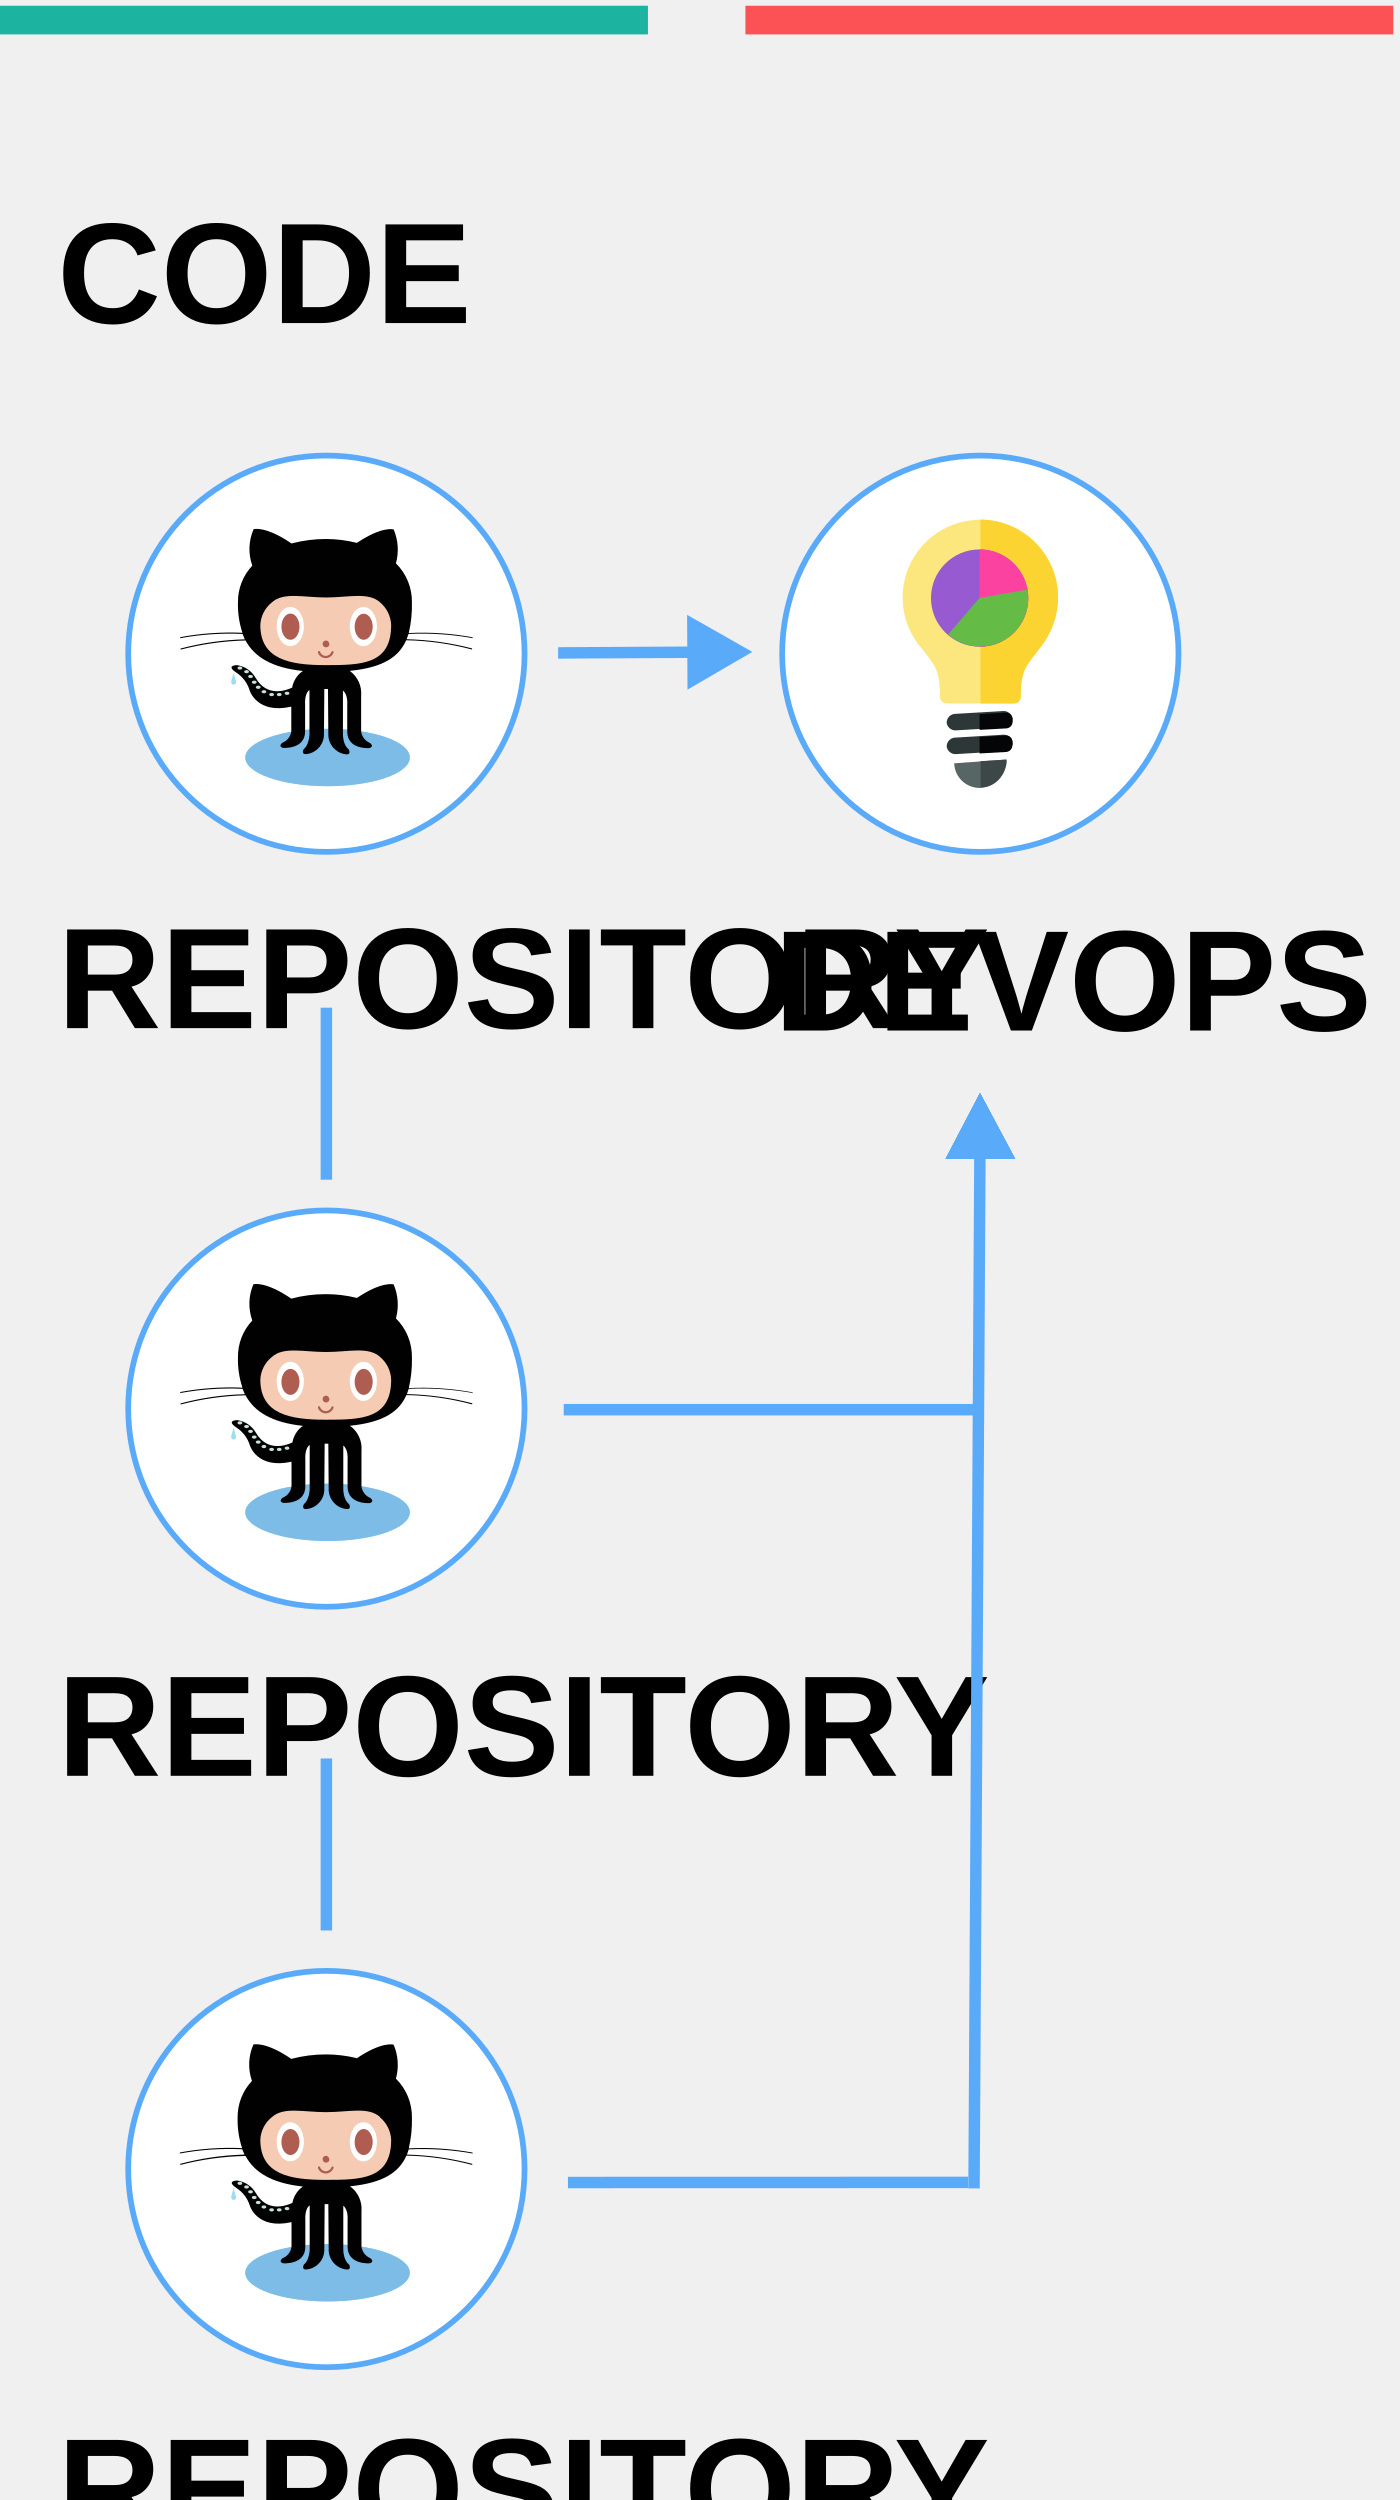
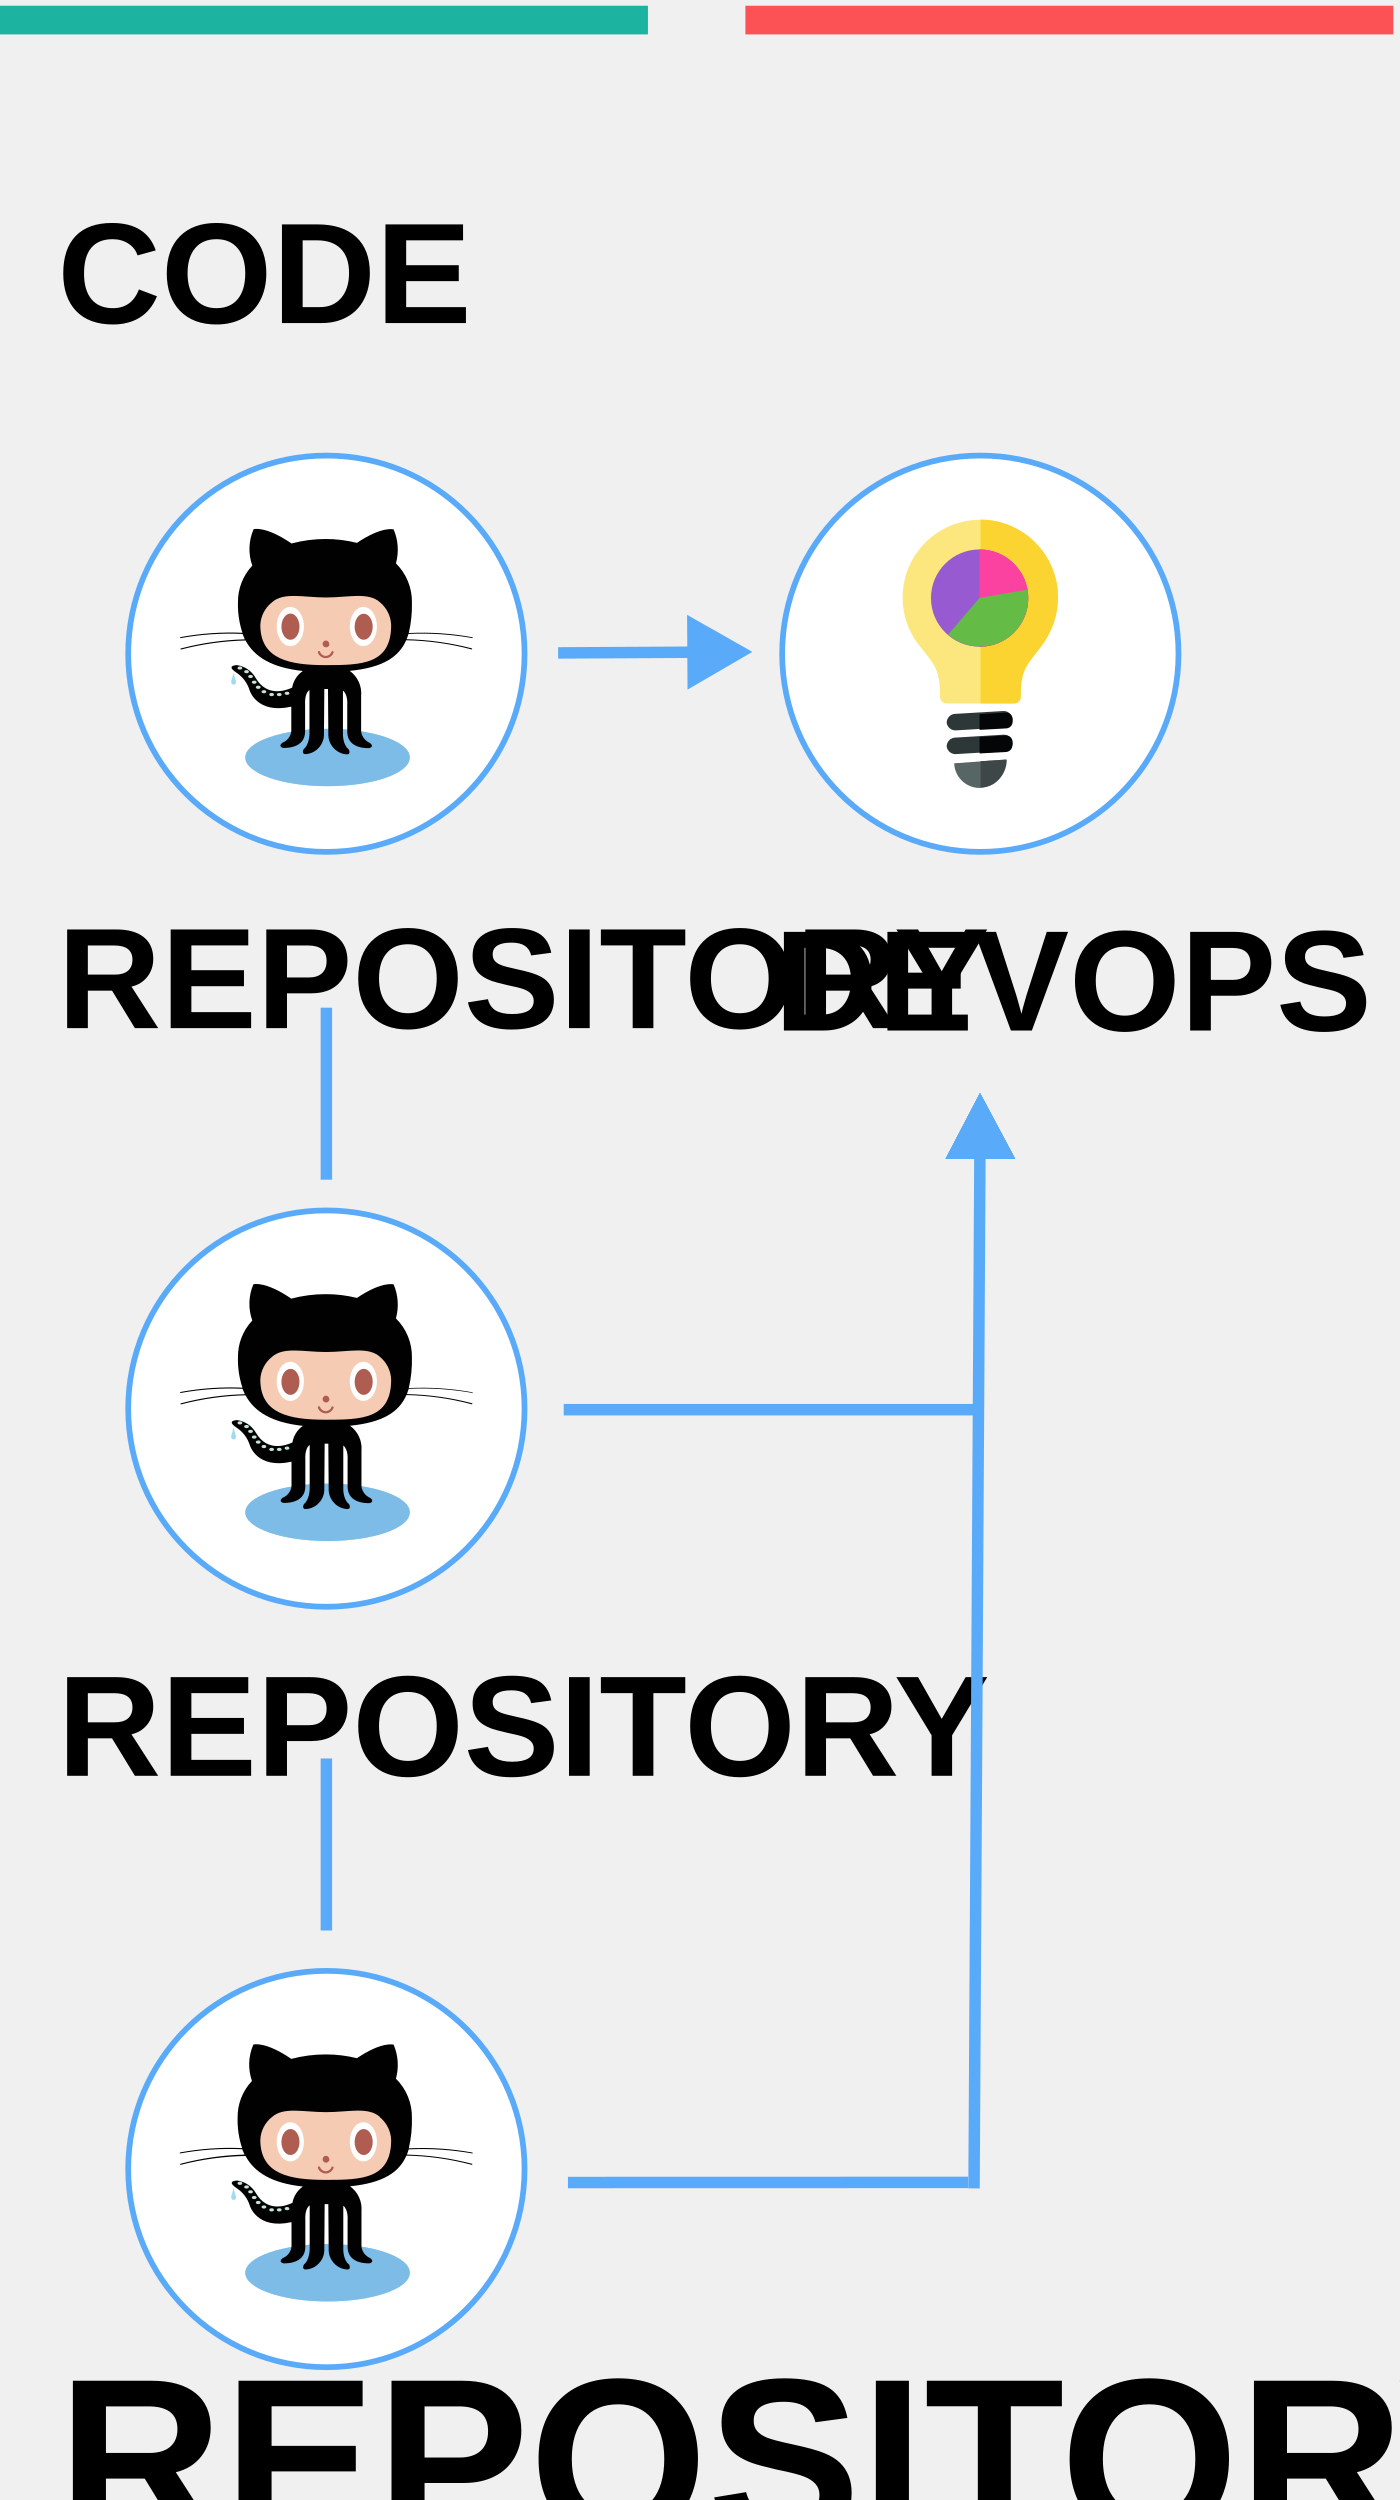
<svg xmlns="http://www.w3.org/2000/svg" width="244px" height="436px" viewBox="0 0 244 436" version="1.1">
  <g id="Page-1" stroke="none" stroke-width="1" fill="none" fill-rule="evenodd">
    <g id="shuyuhi" transform="translate(0, 1)">
      <rect id="svg_8" fill="#1CB3A0" fill-rule="nonzero" x="0" y="0" width="113" height="5" />
      <path d="M56.92,204.74 L56.92,174.74" id="svg_18" stroke="#5AAAFA" stroke-width="2" />
      <g id="svg_19" transform="translate(97, 106)">
        <g id="svg_20">
          <path d="M24.82,6.74 L0.34,6.87" id="svg_21" stroke="#5AAAFA" stroke-width="2" />
          <g id="svg_22" transform="translate(22, 0)" fill="#5AAAFA" fill-rule="nonzero">
            <polygon id="svg_23" points="0.83 0.23 12.21 6.69 0.9 13.27" />
          </g>
        </g>
      </g>
      <path d="M56.92,335.68 L56.92,305.68" id="svg_171" stroke="#5AAAFA" stroke-width="2" />
      <g id="svg_210" transform="translate(98, 244)" stroke="#5AAAFA" stroke-width="2">
        <g id="svg_211">
          <path d="M71.9,0.85 L0.31,0.85" id="svg_212" />
        </g>
      </g>
      <rect id="svg_318" fill="#FC5255" fill-rule="nonzero" x="130" y="0" width="113" height="5" />
      <g id="svg_363" transform="translate(164, 189)" fill="#5AAAFA" fill-rule="nonzero">
        <g id="svg_365">
          <polygon id="e1_366" points="13.04 12.102 6.91 0.626 0.91 12.102" />
        </g>
      </g>
      <g id="svg_363" transform="translate(164, 189)" fill="#5AAAFA" fill-rule="nonzero">
        <g id="svg_365">
          <polygon id="e1_366" points="13.04 12.102 6.91 0.626 0.91 12.102" />
        </g>
      </g>
      <g id="svg_363" transform="translate(164, 189)" fill="#5AAAFA" fill-rule="nonzero">
        <g id="svg_365">
          <polygon id="e1_366" points="13.04 12.102 6.91 0.626 0.91 12.102" />
        </g>
      </g>
      <g id="svg_363" transform="translate(164, 189)" fill="#5AAAFA" fill-rule="nonzero">
        <g id="svg_365">
          <polygon id="e1_366" points="13.04 12.102 6.91 0.626 0.91 12.102" />
        </g>
      </g>
      <g id="svg_363" transform="translate(164, 189)" fill="#5AAAFA" fill-rule="nonzero">
        <g id="svg_365">
          <polygon id="e1_366" points="13.04 12.102 6.91 0.626 0.91 12.102" />
        </g>
      </g>
      <g id="Group" transform="translate(10, 30)" fill="#000000" font-family="Arial-BoldMT, Arial" font-size="25" font-weight="bold">
        <text id="headerSVG.code" fill="#000000" font-family="Arial-BoldMT, Arial" font-size="25" font-weight="bold">
          <tspan x="0" y="25.34">CODE</tspan>
        </text>
      </g>
      <g id="Group" transform="translate(135, 30)" fill="#000000" width="200" height="50" font-family="Arial-BoldMT, Arial" font-size="25" font-weight="bold">
        <text id="headerSVG.learn" fill="#000000" font-family="Arial-BoldMT, Arial" font-size="25" font-weight="bold">
          <tspan x="129.79" y="24.52">LEARN</tspan>
        </text>
      </g>
      <g id="Group" transform="translate(10, 164)" fill="#000000" width="200" height="50" font-family="Arial-BoldMT, Arial" font-size="25" font-weight="bold">
        <text id="headerSVG.repository1">
          <tspan x="0.04" y="14.3">REPOSITORY</tspan>
        </text>
      </g>
      <g id="Group" transform="translate(10, 294)" fill="#000000" width="200" height="50" font-family="Arial-BoldMT, Arial" font-size="25" font-weight="bold">
        <text id="headerSVG.repository2">
          <tspan x="0.04" y="14.7">REPOSITORY</tspan>
        </text>
      </g>
-       <g id="Group" transform="translate(10, 427)" fill="#000000" width="200" height="50" font-family="Arial-BoldMT, Arial" font-size="25" font-weight="bold">
-         <text id="headerSVG.repository3" class="st14 st15">
+       <g id="Group" transform="translate(10, 427)" fill="#000000" width="400" height="150" font-family="Arial-BoldMT, Arial" font-size="40" font-weight="bold">
+         <text id="headerSVG.repository3" class="st14 st15" width="300" height="100" font-size="40">
          <tspan x="0.04" y="14.72" width="300" height="100">REPOSITORY</tspan>
        </text>
      </g>
      <g id="Group" transform="translate(135, 164)" fill="#000000" width="200" height="50" font-family="Arial-BoldMT, Arial" font-size="25" font-weight="bold">
        <text id="headerSVG.devops">
          <tspan x="0.04" y="14.72">DEVOPS</tspan>
        </text>
      </g>
      <g id="Group" transform="translate(135, 180)" fill="#000000" width="200" height="50" font-family="Arial-BoldMT, Arial" font-size="25" font-weight="bold">
        <text id="headerSVG.insights">
          <tspan x="136.79" y="184.92">INSIGHTS</tspan>
        </text>
      </g>
      <path d="M99.05,379.63 L168.85,379.61" id="e2_line" stroke="#5AAAFA" stroke-width="2" />
      <path d="M170.94,192.73 L169.87,380.66" id="e3_line" stroke="#5AAAFA" stroke-width="2" />
      <circle id="svg_4-2" stroke="#5AAAFA" fill="#FFFFFF" fill-rule="nonzero" cx="170.97" cy="113.01" r="34.56" />
      <path d="M175.28,125.86 L166.67,126.38 C165.895,126.4 165.225,125.845 165.1,125.08 L165.1,125.08 C165.081,124.302 165.641,123.63 166.41,123.51 L175,123 C175.775,122.98 176.445,123.535 176.57,124.3 L176.57,124.3 C176.637,124.645 176.564,125.002 176.367,125.293 C176.17,125.584 175.865,125.785 175.52,125.85 L175.28,125.86 Z" id="svg_342" fill="#2E3737" fill-rule="nonzero" />
      <path d="M175.28,130 L166.67,130.52 C165.895,130.54 165.225,129.985 165.1,129.22 L165.1,129.22 C165.081,128.442 165.641,127.77 166.41,127.65 L175.01,127.13 C175.788,127.111 176.46,127.671 176.58,128.44 L176.58,128.44 C176.717,129.139 176.274,129.821 175.58,129.98 L175.28,130 Z" id="svg_343" fill="#2E3737" fill-rule="nonzero" />
      <g id="svg_344" transform="translate(166, 131)" fill="#586565" fill-rule="nonzero">
        <path d="M0.41,1.12 L0.41,1.12 C0.491,3.511 2.447,5.411 4.84,5.42 C7.415,5.312 9.439,3.178 9.41,0.6 L9.41,0.47 L0.41,1.12 Z" id="svg_345" />
      </g>
      <g id="svg_346" transform="translate(157, 89)" fill="#FCE77F" fill-rule="nonzero">
        <path d="M27.53,14.17 C27.516,8.142 23.524,2.846 17.733,1.173 C11.941,-0.499 5.74,1.852 2.515,6.945 C-0.711,12.038 -0.187,18.649 3.8,23.17 C5.89,25.9 6.93,26.69 6.93,31.25 L6.93,31.51 C6.927,31.82 7.048,32.119 7.266,32.34 C7.483,32.562 7.78,32.687 8.09,32.69 L19.71,32.69 C20.356,32.69 20.88,32.166 20.88,31.52 L20.88,31.52 L20.88,31.26 C20.88,26.57 22.06,25.92 24.4,22.79 L24.4,22.79 C26.405,20.363 27.51,17.318 27.53,14.17 L27.53,14.17 Z" id="svg_347" />
        <path d="M24.4,22.75 L24.53,22.48 C24.53,22.61 24.53,22.75 24.4,22.75 Z" id="svg_348" />
      </g>
      <path d="M184.53,103.17 C184.492,95.709 178.461,89.665 171,89.61 L171,121.69 L176.87,121.69 C177.516,121.69 178.04,121.166 178.04,120.52 L178.04,120.52 L178.04,120.26 C178.04,115.57 179.22,114.91 181.56,111.79 L181.56,111.79 C183.467,109.319 184.51,106.291 184.53,103.17 Z" id="svg_349" fill="#FCD432" fill-rule="nonzero" />
      <path d="M176.58,128.86 L176.58,128.34 C176.572,128.048 176.449,127.772 176.237,127.571 C176.025,127.37 175.742,127.262 175.45,127.27 L175.28,127.27 L170.84,127.53 L170.84,130.4 L175.54,130.14 C176.165,130.062 176.611,129.496 176.54,128.87 L176.58,128.86 Z" id="svg_350" fill="#030506" fill-rule="nonzero" />
      <path d="M176.58,124.69 L176.58,124.29 C176.527,123.69 176.001,123.244 175.4,123.29 L175.28,123.29 L170.84,123.55 L170.84,126.29 L175.54,126.03 C176.178,125.972 176.648,125.408 176.59,124.77 C176.59,124.77 176.58,124.72 176.58,124.69 Z" id="svg_351" fill="#030506" fill-rule="nonzero" />
      <path d="M175.54,131.47 L171.01,131.75 L171.01,136.31 C173.49,136.44 175.58,134.09 175.58,131.49 L175.54,131.47 Z" id="svg_352" fill="#3D4747" fill-rule="nonzero" />
      <circle id="svg_353" fill="#975AD1" fill-rule="nonzero" cx="170.84" cy="103.3" r="8.48" />
      <path d="M170.84,94.82 L170.84,111.82 C175.534,111.82 179.34,108.014 179.34,103.32 C179.34,98.626 175.534,94.82 170.84,94.82 Z" id="svg_354" fill="#FC42A0" fill-rule="nonzero" />
      <path d="M177.36,108.75 C178.969,106.83 179.64,104.294 179.19,101.83 L170.84,103.27 L165.36,109.66 C167.062,111.144 169.286,111.888 171.539,111.727 C173.792,111.565 175.887,110.512 177.36,108.8 L177.36,108.75 Z" id="svg_355" fill="#64BC46" fill-rule="nonzero" />
      <circle id="svg_4" stroke="#5AAAFA" fill="#FFFFFF" fill-rule="nonzero" cx="56.92" cy="113.01" r="34.56" />
      <path d="M71.47,131.11 C71.47,133.88 65.04,136.11 57.12,136.11 C49.2,136.11 42.78,133.86 42.78,131.11 C42.78,128.36 49.2,126.11 57.12,126.11 C65.04,126.11 71.47,128.33 71.47,131.11 Z" id="Path" fill="#9EDCF2" fill-rule="nonzero" />
      <path d="M71.47,131.11 C71.47,133.88 65.04,136.11 57.12,136.11 C49.2,136.11 42.78,133.86 42.78,131.11 C42.78,128.36 49.2,126.11 57.12,126.11 C65.04,126.11 71.47,128.33 71.47,131.11 Z" id="Path" fill="#7DBCE7" fill-rule="nonzero" />
      <path d="M40.74,116.36 L40.32,117.8 C40.257,118.076 40.426,118.351 40.7,118.42 C40.855,118.421 41.001,118.344 41.089,118.216 C41.177,118.088 41.196,117.925 41.14,117.78 L40.74,116.36 L40.74,116.36 Z" id="Path" fill="#9EDCF2" fill-rule="nonzero" />
      <path d="M82.42,110.32 L82.42,110.14 C78.751,109.464 75.016,109.216 71.29,109.4 C71.698,107.661 71.883,105.876 71.84,104.09 C71.886,101.524 70.877,99.052 69.05,97.25 C69.595,95.289 69.453,93.2 68.65,91.33 C68.65,91.33 66.65,90.71 62.25,93.68 C60.481,93.233 58.664,93.005 56.84,93 C54.815,92.999 52.798,93.261 50.84,93.78 C46.25,90.65 44.23,91.29 44.23,91.29 C43.348,93.304 43.266,95.578 44,97.65 C42.363,99.383 41.466,101.686 41.5,104.07 C41.451,105.865 41.715,107.655 42.28,109.36 C38.646,109.201 35.006,109.456 31.43,110.12 L31.43,110.3 C35.014,109.642 38.66,109.393 42.3,109.56 C42.42,109.88 42.56,110.2 42.7,110.5 C38.907,110.6 35.138,111.14 31.47,112.11 L31.53,112.29 C35.22,111.328 39.008,110.794 42.82,110.7 C44.37,113.57 47.41,115.45 52.82,116.02 C51.83,116.694 51.156,117.74 50.95,118.92 C49.89,119.42 46.58,120.65 44.58,117.22 C43.902,116.019 42.705,115.199 41.34,115 C41.34,115 39.27,115 41.2,116.29 C42.325,117.02 43.154,118.126 43.54,119.41 C43.54,119.41 44.79,123.6 50.8,122.24 L50.8,126.53 C50.696,127.43 50.104,128.199 49.26,128.53 C49.26,128.53 48.42,129.11 49.32,129.43 C49.32,129.43 53.21,129.75 53.21,126.56 L53.21,121.85 C53.21,121.85 53.05,119.97 53.97,119.34 L53.97,127.08 C53.97,127.08 53.91,128.93 52.97,129.63 C52.97,129.63 52.33,130.77 53.73,130.47 C55.374,130.14 56.543,128.676 56.5,127 L56.56,119.16 L57.2,119.16 L57.26,127 C57.208,128.694 58.387,130.179 60.05,130.51 C61.45,130.83 60.81,129.67 60.81,129.67 C59.81,128.97 59.81,127.12 59.81,127.12 L59.81,119.44 C60.72,120.15 60.56,121.89 60.56,121.89 L60.56,126.6 C60.56,129.79 64.45,129.47 64.45,129.47 C65.35,129.15 64.51,128.57 64.51,128.57 C63.681,128.223 63.098,127.461 62.98,126.57 L62.98,120.38 C63.143,118.672 62.39,117.006 61,116 C66.79,115.43 69.56,113.57 70.84,110.66 C74.707,110.739 78.551,111.28 82.29,112.27 L82.35,112.09 C78.615,111.116 74.779,110.576 70.92,110.48 C71.04,110.18 71.14,109.88 71.24,109.56 C74.999,109.384 78.766,109.632 82.47,110.3 L82.42,110.32 Z" id="Path" fill="#010101" fill-rule="nonzero" />
      <path d="M66.22,104 C67.43,104.984 68.159,106.441 68.22,108 C68.22,114.87 63.12,115 56.81,115 C50.5,115 45.4,114 45.4,108 C45.469,106.463 46.198,105.031 47.4,104.07 C49.45,102.2 52.92,103.2 56.85,103.2 C60.78,103.2 64.23,102.2 66.29,104.05 L66.22,104 Z" id="Path" fill="#F5CCB3" fill-rule="nonzero" />
      <path d="M53,108.26 C53,110.16 51.95,111.68 50.63,111.68 C49.31,111.68 48.25,110.14 48.25,108.26 C48.25,106.38 49.31,104.85 50.63,104.85 C51.95,104.85 53,106.37 53,108.26 Z" id="Path" fill="#FFFFFF" fill-rule="nonzero" />
      <path d="M52.23,108.3 C52.23,109.56 51.52,110.58 50.66,110.58 C49.8,110.58 49.08,109.58 49.08,108.3 C49.08,107.02 49.8,106 50.66,106 C51.52,106 52.23,107.05 52.23,108.3 Z" id="Path" fill="#AF5C51" fill-rule="nonzero" />
      <path d="M65.74,108.26 C65.74,110.16 64.68,111.68 63.37,111.68 C62.06,111.68 61,110.14 61,108.26 C61,106.38 62.06,104.85 63.38,104.85 C64.7,104.85 65.74,106.37 65.74,108.26 Z" id="Path" fill="#FFFFFF" fill-rule="nonzero" />
      <path d="M65,108.3 C65,109.56 64.28,110.58 63.43,110.58 C62.58,110.58 61.85,109.58 61.85,108.3 C61.85,107.02 62.57,106.03 63.43,106.03 C64.29,106.03 65,107.05 65,108.3 Z M57.46,111.3 C57.46,111.631 57.191,111.9 56.86,111.9 C56.529,111.9 56.26,111.631 56.26,111.3 C56.26,110.969 56.529,110.7 56.86,110.7 C57.176,110.721 57.421,110.984 57.42,111.3 L57.46,111.3 Z M55.46,112.79 C55.434,112.725 55.447,112.65 55.492,112.597 C55.538,112.544 55.61,112.52 55.678,112.535 C55.747,112.55 55.801,112.602 55.82,112.67 C55.963,113.101 56.366,113.391 56.82,113.39 C57.269,113.377 57.665,113.092 57.82,112.67 C57.857,112.576 57.961,112.527 58.057,112.559 C58.153,112.591 58.207,112.693 58.18,112.79 C57.982,113.381 57.428,113.78 56.805,113.78 C56.182,113.78 55.628,113.381 55.43,112.79 L55.46,112.79 Z" id="Shape" fill="#AF5C51" fill-rule="nonzero" />
      <path d="M42.26,115.51 C42.26,115.67 42.08,115.78 41.84,115.78 C41.6,115.78 41.42,115.67 41.42,115.51 C41.42,115.35 41.6,115.23 41.84,115.23 C42.08,115.23 42.26,115.35 42.26,115.51 Z M43.42,116.14 C43.42,116.3 43.24,116.42 43,116.42 C42.76,116.42 42.58,116.3 42.58,116.14 C42.58,115.98 42.76,115.86 43,115.86 C43.24,115.86 43.42,116 43.42,116.14 L43.42,116.14 Z M44.11,116.98 C44.11,117.14 43.94,117.26 43.7,117.26 C43.46,117.26 43.28,117.14 43.28,116.98 C43.28,116.82 43.46,116.7 43.7,116.7 C43.94,116.7 44.11,116.82 44.11,117 L44.11,116.98 Z M44.75,117.98 C44.75,118.14 44.57,118.26 44.33,118.26 C44.09,118.26 43.92,118.14 43.92,117.98 C43.92,117.82 44.09,117.7 44.33,117.7 C44.57,117.7 44.75,117.78 44.75,117.94 L44.75,117.98 Z M45.45,118.86 C45.45,119.02 45.27,119.14 45.03,119.14 C44.79,119.14 44.61,119.02 44.61,118.86 C44.61,118.7 44.79,118.58 45.03,118.58 C45.27,118.58 45.45,118.66 45.45,118.82 L45.45,118.86 Z M46.45,119.64 C46.45,119.79 46.27,119.91 46.03,119.91 C45.79,119.91 45.61,119.79 45.61,119.64 C45.61,119.49 45.79,119.36 46.03,119.36 C46.27,119.36 46.41,119.44 46.41,119.6 L46.45,119.64 Z M47.79,120.13 C47.79,120.29 47.61,120.41 47.37,120.41 C47.13,120.41 46.95,120.29 46.95,120.13 C46.95,119.97 47.13,119.85 47.37,119.85 C47.61,119.85 47.75,119.93 47.75,120.09 L47.79,120.13 Z M49.12,120.13 C49.12,120.29 48.94,120.41 48.7,120.41 C48.46,120.41 48.28,120.29 48.28,120.13 C48.28,119.97 48.46,119.85 48.7,119.85 C48.94,119.85 49.08,119.93 49.08,120.09 L49.12,120.13 Z M50.48,119.91 C50.48,120.07 50.3,120.19 50.06,120.19 C49.82,120.19 49.64,120.07 49.64,119.91 C49.64,119.75 49.82,119.64 50.06,119.64 C50.3,119.64 50.44,119.71 50.44,119.87 L50.48,119.91 Z" id="Shape" fill="#C4E5D9" fill-rule="nonzero" />
      <circle id="svg_4-2-2" stroke="#5AAAFA" fill="#FFFFFF" fill-rule="nonzero" cx="56.92" cy="244.66" r="34.56" />
      <path d="M71.47,262.75 C71.47,265.53 65.04,267.75 57.12,267.75 C49.2,267.75 42.78,265.5 42.78,262.75 C42.78,260 49.2,257.75 57.12,257.75 C65.04,257.75 71.47,260 71.47,262.75 Z" id="Path" fill="#9EDCF2" fill-rule="nonzero" />
      <path d="M71.47,262.75 C71.47,265.53 65.04,267.75 57.12,267.75 C49.2,267.75 42.78,265.5 42.78,262.75 C42.78,260 49.2,257.75 57.12,257.75 C65.04,257.75 71.47,260 71.47,262.75 Z" id="Path" fill="#7DBCE7" fill-rule="nonzero" />
      <path d="M40.74,248 L40.32,249.44 C40.32,249.44 40.22,249.96 40.7,250.05 C40.855,250.054 41.001,249.98 41.09,249.854 C41.178,249.727 41.197,249.564 41.14,249.42 L40.74,248 L40.74,248 Z" id="Path" fill="#9EDCF2" fill-rule="nonzero" />
      <path d="M82.42,242 L82.42,241.82 C78.751,241.144 75.016,240.896 71.29,241.08 C71.698,239.341 71.883,237.556 71.84,235.77 C71.887,233.204 70.878,230.731 69.05,228.93 C69.592,226.965 69.451,224.874 68.65,223 C68.65,223 66.65,222.39 62.25,225.36 C60.467,224.917 58.637,224.695 56.8,224.7 C54.775,224.699 52.758,224.961 50.8,225.48 C46.21,222.35 44.19,222.98 44.19,222.98 C43.333,224.988 43.266,227.245 44,229.3 C42.361,231.032 41.464,233.336 41.5,235.72 C41.452,237.515 41.716,239.305 42.28,241.01 C38.646,240.851 35.006,241.106 31.43,241.77 L31.43,241.95 C35.014,241.292 38.66,241.043 42.3,241.21 C42.42,241.53 42.56,241.85 42.7,242.15 C38.906,242.24 35.136,242.78 31.47,243.76 L31.53,243.94 C35.219,242.971 39.007,242.434 42.82,242.34 C44.37,245.22 47.41,247.09 52.82,247.67 C51.852,248.352 51.197,249.393 51,250.56 C49.94,251.06 46.63,252.3 44.63,248.87 C43.945,247.674 42.745,246.862 41.38,246.67 C41.38,246.67 39.31,246.67 41.24,247.97 C42.363,248.697 43.192,249.799 43.58,251.08 C43.58,251.08 44.83,255.27 50.84,253.92 L50.84,258.2 C50.734,259.099 50.142,259.868 49.3,260.2 C49.3,260.2 48.46,260.78 49.36,261.1 C49.36,261.1 53.25,261.42 53.25,258.22 L53.25,253.52 C53.25,253.52 53.09,251.64 54.01,251 L54.01,258.74 C54.01,258.74 53.95,260.6 53.01,261.3 C53.01,261.3 52.37,262.43 53.77,262.13 C55.439,261.81 56.625,260.319 56.56,258.62 L56.62,250.78 L57.26,250.78 L57.32,258.62 C57.264,260.316 58.445,261.802 60.11,262.13 C61.51,262.45 60.87,261.3 60.87,261.3 C59.87,260.6 59.87,258.74 59.87,258.74 L59.87,251.1 C60.78,251.82 60.62,253.56 60.62,253.56 L60.62,258.26 C60.62,261.46 64.51,261.14 64.51,261.14 C65.41,260.82 64.57,260.24 64.57,260.24 C63.742,259.891 63.16,259.13 63.04,258.24 L63.04,252 C63.187,250.299 62.427,248.646 61.04,247.65 C66.83,247.07 69.6,245.22 70.88,242.3 C74.748,242.378 78.592,242.922 82.33,243.92 L82.39,243.74 C78.656,242.756 74.82,242.216 70.96,242.13 C71.08,241.83 71.18,241.53 71.28,241.21 C75.039,241.034 78.806,241.282 82.51,241.95 L82.42,242 Z" id="Path" fill="#010101" fill-rule="nonzero" />
      <path d="M66.22,235.6 C67.43,236.584 68.159,238.041 68.22,239.6 C68.22,246.46 63.12,246.6 56.81,246.6 C50.5,246.6 45.4,245.6 45.4,239.6 C45.469,238.063 46.198,236.631 47.4,235.67 C49.45,233.8 52.92,234.79 56.85,234.79 C60.78,234.79 64.23,233.79 66.29,235.65 L66.22,235.6 Z" id="Path" fill="#F5CCB3" fill-rule="nonzero" />
      <path d="M53,239.91 C53,241.81 51.95,243.32 50.63,243.32 C49.31,243.32 48.25,241.79 48.25,239.91 C48.25,238.03 49.31,236.5 50.63,236.5 C51.95,236.5 53,238 53,239.91 Z" id="Path" fill="#FFFFFF" fill-rule="nonzero" />
      <path d="M52.23,240 C52.23,241.26 51.52,242.27 50.66,242.27 C49.8,242.27 49.08,241.27 49.08,240 C49.08,238.73 49.8,237.73 50.66,237.73 C51.52,237.73 52.23,238.69 52.23,240 Z" id="Path" fill="#AF5C51" fill-rule="nonzero" />
      <path d="M65.74,239.91 C65.74,241.81 64.68,243.32 63.37,243.32 C62.06,243.32 61,241.79 61,239.91 C61,238.03 62.06,236.5 63.38,236.5 C64.7,236.5 65.74,238 65.74,239.91 Z" id="Path" fill="#FFFFFF" fill-rule="nonzero" />
      <path d="M65,240 C65,241.26 64.28,242.27 63.43,242.27 C62.58,242.27 61.85,241.27 61.85,240 C61.85,238.73 62.57,237.73 63.43,237.73 C64.29,237.73 65,238.69 65,240 Z M57.46,243 C57.46,243.331 57.191,243.6 56.86,243.6 C56.529,243.6 56.26,243.331 56.26,243 C56.257,242.84 56.32,242.686 56.433,242.573 C56.546,242.46 56.7,242.397 56.86,242.4 C57.154,242.418 57.391,242.647 57.42,242.94 L57.46,243 Z M55.46,244.5 C55.434,244.435 55.447,244.36 55.492,244.307 C55.538,244.254 55.61,244.23 55.678,244.245 C55.747,244.26 55.801,244.312 55.82,244.38 C55.963,244.811 56.366,245.101 56.82,245.1 C57.269,245.087 57.665,244.802 57.82,244.38 C57.857,244.286 57.961,244.237 58.057,244.269 C58.153,244.301 58.207,244.403 58.18,244.5 C57.982,245.091 57.428,245.49 56.805,245.49 C56.182,245.49 55.628,245.091 55.43,244.5 L55.46,244.5 Z" id="Shape" fill="#AF5C51" fill-rule="nonzero" />
      <path d="M42.26,247.15 C42.26,247.31 42.08,247.43 41.84,247.43 C41.6,247.43 41.42,247.31 41.42,247.15 C41.42,246.99 41.6,246.87 41.84,246.87 C42.08,246.87 42.26,247 42.26,247.15 Z M43.42,247.79 C43.42,247.95 43.24,248.07 43,248.07 C42.76,248.07 42.58,247.95 42.58,247.79 C42.58,247.63 42.76,247.51 43,247.51 C43.24,247.51 43.42,247.63 43.42,247.79 L43.42,247.79 Z M44.11,248.63 C44.11,248.79 43.94,248.91 43.7,248.91 C43.46,248.91 43.28,248.79 43.28,248.63 C43.28,248.47 43.46,248.35 43.7,248.35 C43.94,248.35 44.11,248.47 44.11,248.63 L44.11,248.63 Z M44.75,249.63 C44.75,249.79 44.57,249.91 44.33,249.91 C44.09,249.91 43.92,249.79 43.92,249.63 C43.92,249.47 44.09,249.35 44.33,249.35 C44.57,249.35 44.75,249.43 44.75,249.59 L44.75,249.63 Z M45.45,250.5 C45.45,250.66 45.27,250.78 45.03,250.78 C44.79,250.78 44.61,250.66 44.61,250.5 C44.61,250.34 44.79,250.22 45.03,250.22 C45.27,250.22 45.45,250.3 45.45,250.46 L45.45,250.5 Z M46.45,251.28 C46.45,251.44 46.27,251.56 46.03,251.56 C45.79,251.56 45.61,251.44 45.61,251.28 C45.61,251.12 45.79,251 46.03,251 C46.27,251 46.41,251.08 46.41,251.24 L46.45,251.28 Z M47.79,251.78 C47.79,251.94 47.61,252.06 47.37,252.06 C47.13,252.06 46.95,251.94 46.95,251.78 C46.95,251.62 47.13,251.5 47.37,251.5 C47.61,251.5 47.75,251.58 47.75,251.74 L47.79,251.78 Z M49.12,251.78 C49.12,251.94 48.94,252.06 48.7,252.06 C48.46,252.06 48.28,251.94 48.28,251.78 C48.28,251.62 48.46,251.5 48.7,251.5 C48.94,251.5 49.08,251.58 49.08,251.74 L49.12,251.78 Z M50.48,251.56 C50.48,251.72 50.3,251.84 50.06,251.84 C49.82,251.84 49.64,251.72 49.64,251.56 C49.64,251.4 49.82,251.28 50.06,251.28 C50.3,251.28 50.44,251.36 50.44,251.52 L50.48,251.56 Z" id="Shape" fill="#C4E5D9" fill-rule="nonzero" />
      <circle id="svg_4-3" stroke="#5AAAFA" fill="#FFFFFF" fill-rule="nonzero" cx="56.92" cy="377.28" r="34.56" />
      <path d="M71.47,395.37 C71.47,398.15 65.04,400.37 57.12,400.37 C49.2,400.37 42.78,398.12 42.78,395.37 C42.78,392.62 49.2,390.37 57.12,390.37 C65.04,390.37 71.47,392.6 71.47,395.37 Z" id="Path" fill="#9EDCF2" fill-rule="nonzero" />
      <path d="M71.47,395.37 C71.47,398.15 65.04,400.37 57.12,400.37 C49.2,400.37 42.78,398.12 42.78,395.37 C42.78,392.62 49.2,390.37 57.12,390.37 C65.04,390.37 71.47,392.6 71.47,395.37 Z" id="Path" fill="#7DBCE7" fill-rule="nonzero" />
      <path d="M40.74,380.63 L40.32,382.07 C40.258,382.343 40.427,382.616 40.7,382.68 C40.855,382.684 41.001,382.61 41.09,382.484 C41.178,382.357 41.197,382.194 41.14,382.05 L40.74,380.63 L40.74,380.63 Z" id="Path" fill="#9EDCF2" fill-rule="nonzero" />
      <path d="M82.42,374.59 L82.42,374.41 C78.751,373.734 75.016,373.486 71.29,373.67 C71.698,371.931 71.883,370.146 71.84,368.36 C71.887,365.794 70.878,363.321 69.05,361.52 C69.592,359.555 69.451,357.464 68.65,355.59 C68.65,355.59 66.65,354.97 62.25,357.95 C60.467,357.507 58.637,357.285 56.8,357.29 C54.775,357.289 52.758,357.551 50.8,358.07 C46.21,354.93 44.19,355.57 44.19,355.57 C43.307,357.579 43.218,359.848 43.94,361.92 C42.301,363.652 41.404,365.956 41.44,368.34 C41.392,370.135 41.656,371.925 42.22,373.63 C38.586,373.471 34.946,373.726 31.37,374.39 L31.37,374.57 C34.954,373.912 38.6,373.663 42.24,373.83 C42.36,374.15 42.5,374.47 42.64,374.76 C38.846,374.859 35.077,375.402 31.41,376.38 L31.47,376.56 C35.18,375.599 38.989,375.076 42.82,375 C44.37,377.88 47.41,379.75 52.82,380.33 C51.861,381.003 51.207,382.027 51,383.18 C49.94,383.68 46.63,384.92 44.63,381.49 C43.945,380.294 42.745,379.482 41.38,379.29 C41.38,379.29 39.31,379.29 41.24,380.59 C42.363,381.317 43.192,382.419 43.58,383.7 C43.58,383.7 44.83,387.89 50.84,386.54 L50.84,390.82 C50.734,391.719 50.142,392.488 49.3,392.82 C49.3,392.82 48.46,393.4 49.36,393.72 C49.36,393.72 53.25,394.04 53.25,390.84 L53.25,386.14 C53.25,386.14 53.09,384.26 54.01,383.62 L54.01,391.36 C54.01,391.36 53.95,393.22 53.01,393.92 C53.01,393.92 52.37,395.05 53.77,394.75 C55.439,394.43 56.625,392.939 56.56,391.24 L56.62,383.4 L57.26,383.4 L57.32,391.24 C57.264,392.936 58.445,394.422 60.11,394.75 C61.51,395.07 60.87,393.92 60.87,393.92 C59.87,393.22 59.87,391.36 59.87,391.36 L59.87,383.68 C60.78,384.4 60.62,386.14 60.62,386.14 L60.62,390.84 C60.62,394.04 64.51,393.72 64.51,393.72 C65.41,393.4 64.57,392.82 64.57,392.82 C63.742,392.471 63.16,391.71 63.04,390.82 L63.04,384.64 C63.187,382.939 62.427,381.286 61.04,380.29 C66.83,379.71 69.6,377.86 70.88,374.94 C74.748,375.018 78.592,375.562 82.33,376.56 L82.39,376.38 C78.656,375.399 74.82,374.855 70.96,374.76 C71.08,374.47 71.18,374.17 71.28,373.85 C75.039,373.674 78.806,373.922 82.51,374.59 L82.42,374.59 Z" id="Path" fill="#010101" fill-rule="nonzero" />
      <path d="M66.22,368.22 C67.418,369.193 68.145,370.629 68.22,372.17 C68.22,379.03 63.12,379.17 56.81,379.17 C50.5,379.17 45.4,378.22 45.4,372.17 C45.469,370.633 46.198,369.201 47.4,368.24 C49.45,366.37 52.92,367.36 56.85,367.36 C60.78,367.36 64.23,366.36 66.29,368.22 L66.22,368.22 Z" id="Path" fill="#F5CCB3" fill-rule="nonzero" />
      <path d="M53,372.53 C53,374.43 51.95,375.94 50.63,375.94 C49.31,375.94 48.25,374.41 48.25,372.53 C48.25,370.65 49.31,369.12 50.63,369.12 C51.95,369.12 53,370.64 53,372.53 Z" id="Path" fill="#FFFFFF" fill-rule="nonzero" />
      <path d="M52.23,372.57 C52.23,373.83 51.52,374.84 50.66,374.84 C49.8,374.84 49.08,373.84 49.08,372.57 C49.08,371.3 49.8,370.3 50.66,370.3 C51.52,370.3 52.23,371.31 52.23,372.57 Z" id="Path" fill="#AF5C51" fill-rule="nonzero" />
      <path d="M65.74,372.53 C65.74,374.43 64.68,375.94 63.37,375.94 C62.06,375.94 61,374.41 61,372.53 C61,370.65 62.06,369.12 63.38,369.12 C64.7,369.12 65.74,370.64 65.74,372.53 Z" id="Path" fill="#FFFFFF" fill-rule="nonzero" />
      <path d="M65,372.57 C65,373.83 64.28,374.84 63.43,374.84 C62.58,374.84 61.85,373.84 61.85,372.57 C61.85,371.3 62.57,370.3 63.43,370.3 C64.29,370.3 65,371.31 65,372.57 Z M57.46,375.57 C57.46,375.901 57.191,376.17 56.86,376.17 C56.529,376.17 56.26,375.901 56.26,375.57 C56.257,375.41 56.32,375.256 56.433,375.143 C56.546,375.03 56.7,374.967 56.86,374.97 C57.172,374.991 57.415,375.248 57.42,375.56 L57.46,375.57 Z M55.46,377.07 C55.434,377.005 55.447,376.93 55.492,376.877 C55.538,376.824 55.61,376.8 55.678,376.815 C55.747,376.83 55.801,376.882 55.82,376.95 C55.963,377.381 56.366,377.671 56.82,377.67 C57.269,377.657 57.665,377.372 57.82,376.95 C57.857,376.856 57.961,376.807 58.057,376.839 C58.153,376.871 58.207,376.973 58.18,377.07 C57.982,377.661 57.428,378.06 56.805,378.06 C56.182,378.06 55.628,377.661 55.43,377.07 L55.46,377.07 Z" id="Shape" fill="#AF5C51" fill-rule="nonzero" />
      <path d="M42.26,379.77 C42.26,379.93 42.08,380.05 41.84,380.05 C41.6,380.05 41.42,379.93 41.42,379.77 C41.42,379.61 41.6,379.49 41.84,379.49 C42.08,379.49 42.26,379.61 42.26,379.77 Z M43.42,380.41 C43.42,380.57 43.24,380.69 43,380.69 C42.76,380.69 42.58,380.57 42.58,380.41 C42.58,380.25 42.76,380.13 43,380.13 C43.24,380.13 43.42,380.25 43.42,380.41 L43.42,380.41 Z M44.11,381.25 C44.11,381.41 43.94,381.53 43.7,381.53 C43.46,381.53 43.28,381.41 43.28,381.25 C43.28,381.09 43.46,380.97 43.7,380.97 C43.94,380.97 44.11,381.09 44.11,381.25 L44.11,381.25 Z M44.75,382.25 C44.75,382.41 44.57,382.53 44.33,382.53 C44.09,382.53 43.92,382.41 43.92,382.25 C43.92,382.09 44.09,381.97 44.33,381.97 C44.57,381.97 44.75,382.05 44.75,382.21 L44.75,382.25 Z M45.45,383.12 C45.45,383.28 45.27,383.4 45.03,383.4 C44.79,383.4 44.61,383.28 44.61,383.12 C44.61,382.96 44.79,382.84 45.03,382.84 C45.27,382.84 45.45,382.92 45.45,383.08 L45.45,383.12 Z M46.45,383.9 C46.45,384.06 46.27,384.18 46.03,384.18 C45.79,384.18 45.61,384.06 45.61,383.9 C45.61,383.74 45.79,383.62 46.03,383.62 C46.27,383.62 46.41,383.7 46.41,383.86 L46.45,383.9 Z M47.79,384.4 C47.79,384.56 47.61,384.68 47.37,384.68 C47.13,384.68 46.95,384.56 46.95,384.4 C46.95,384.24 47.13,384.12 47.37,384.12 C47.61,384.12 47.75,384.2 47.75,384.36 L47.79,384.4 Z M49.12,384.4 C49.12,384.56 48.94,384.68 48.7,384.68 C48.46,384.68 48.28,384.56 48.28,384.4 C48.28,384.24 48.46,384.12 48.7,384.12 C48.94,384.12 49.08,384.2 49.08,384.36 L49.12,384.4 Z M50.48,384.18 C50.48,384.34 50.3,384.46 50.06,384.46 C49.82,384.46 49.64,384.34 49.64,384.18 C49.64,384.02 49.82,383.9 50.06,383.9 C50.3,383.9 50.44,384 50.44,384.14 L50.48,384.18 Z" id="Shape" fill="#C4E5D9" fill-rule="nonzero" />
    </g>
  </g>
</svg>
